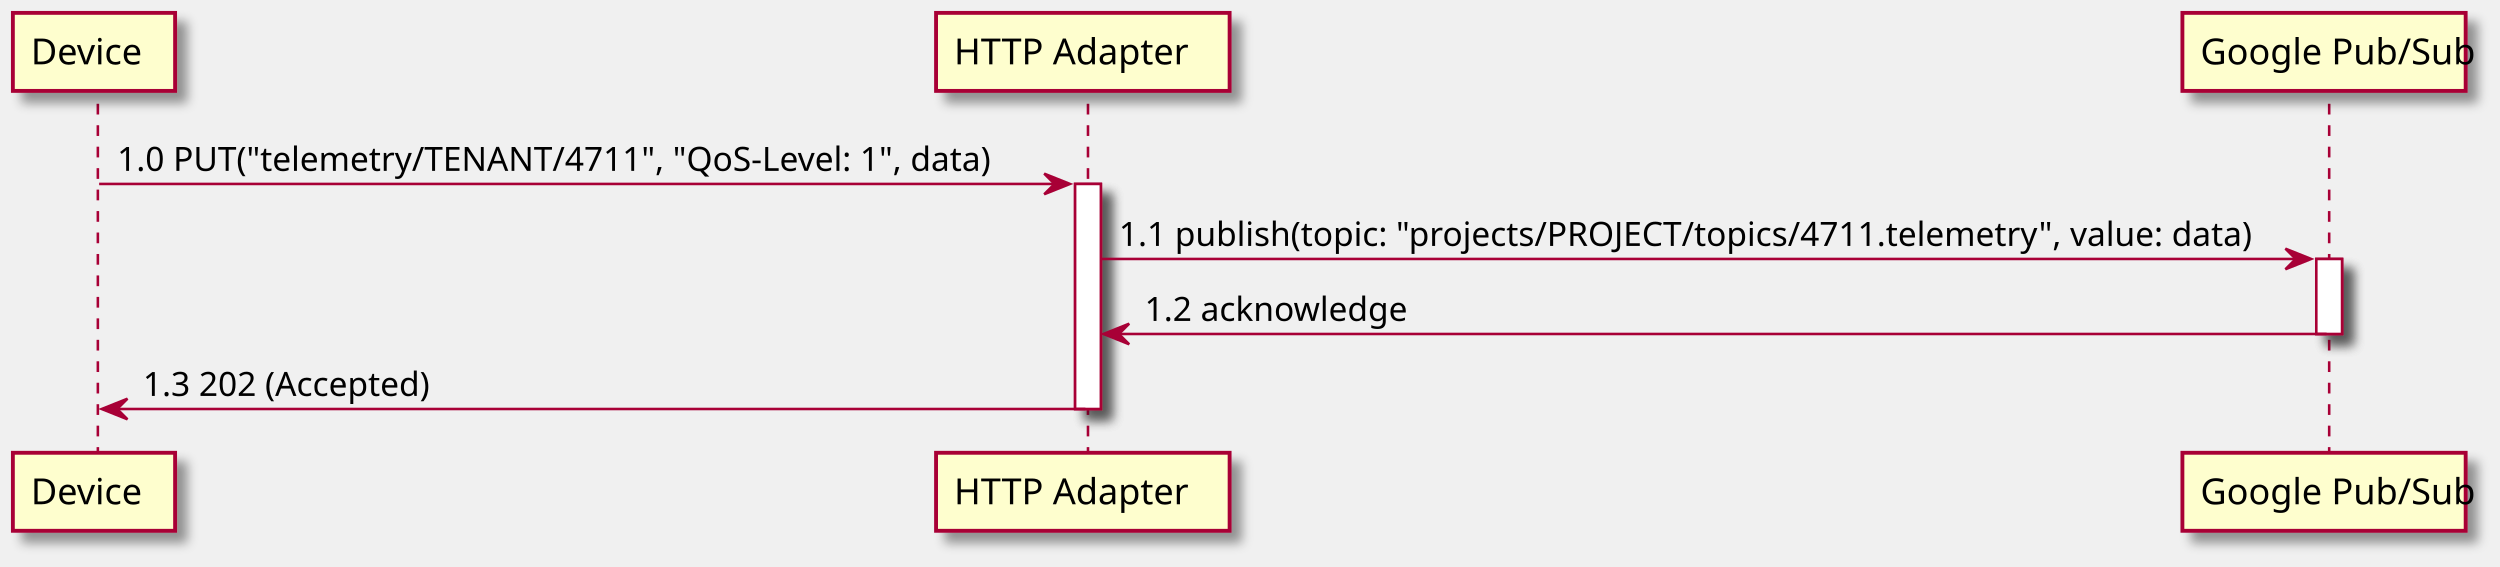
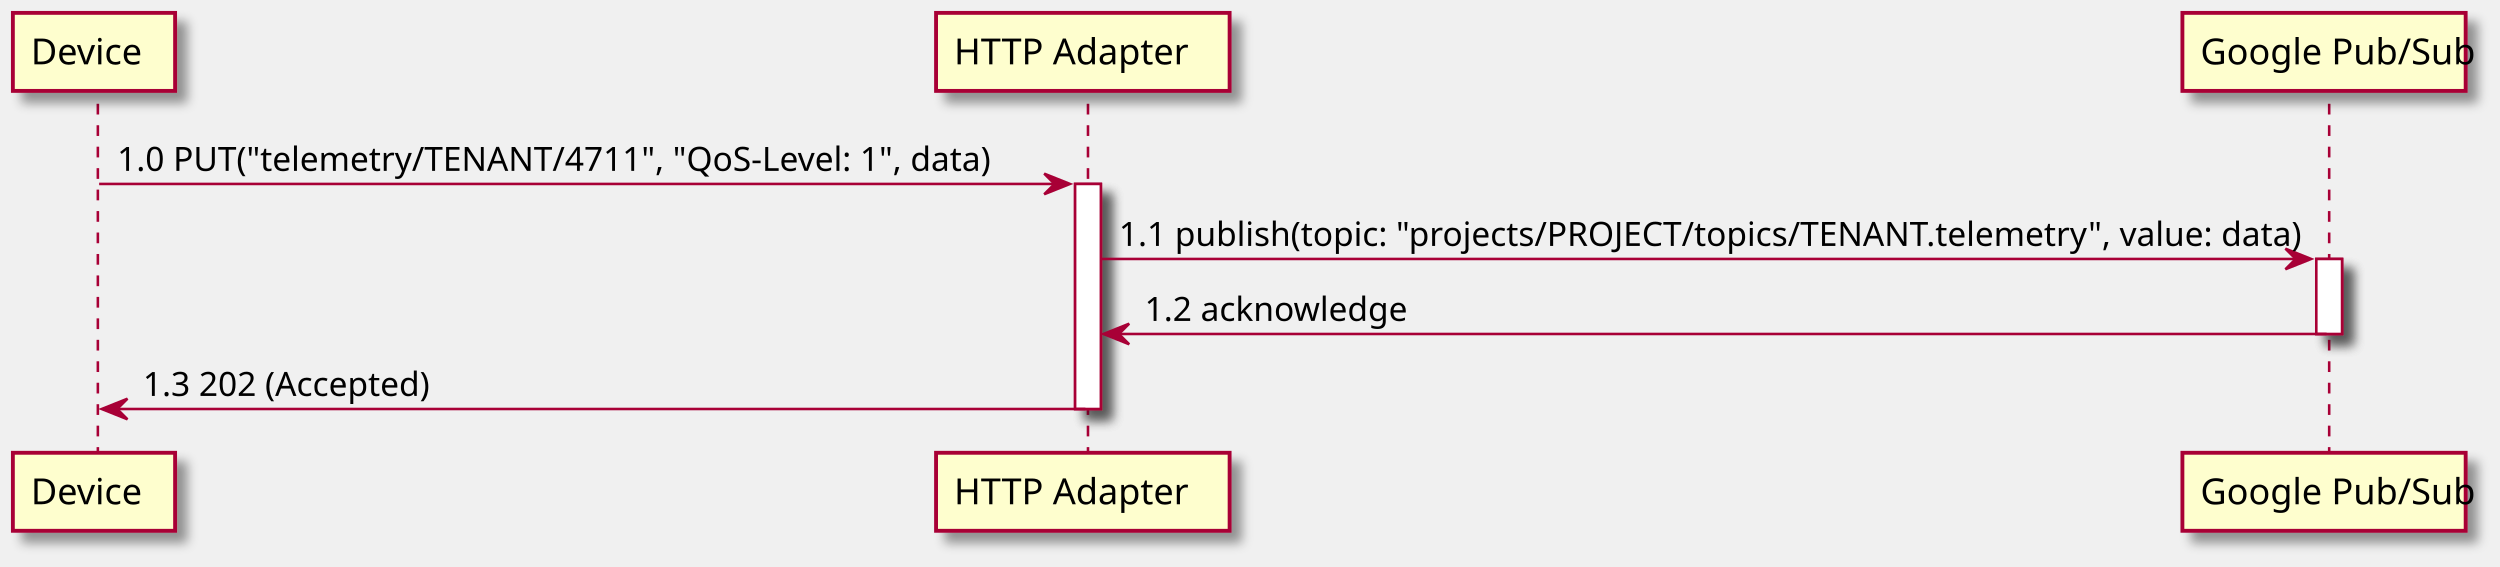
<svg xmlns="http://www.w3.org/2000/svg" contentscripttype="application/ecmascript" contentstyletype="text/css" height="264px" preserveAspectRatio="none" style="width:1165px;height:264px;" version="1.1" viewBox="0 0 1165 264" width="1165.2px" zoomAndPan="magnify">
  <defs>
    <filter height="300%" id="fp111c7gxlk6r" width="300%" x="-1" y="-1">
      <feGaussianBlur result="blurOut" stdDeviation="2.4" />
      <feColorMatrix in="blurOut" result="blurOut2" type="matrix" values="0 0 0 0 0 0 0 0 0 0 0 0 0 0 0 0 0 0 .4 0" />
      <feOffset dx="4.8" dy="4.8" in="blurOut2" result="blurOut3" />
      <feBlend in="SourceGraphic" in2="blurOut3" mode="normal" />
    </filter>
  </defs>
  <g>
    <rect fill="#FFFFFF" filter="url(#fp111c7gxlk6r)" height="104.878" style="stroke: #A80036; stroke-width: 1.2;" width="12" x="501" y="85.716" />
    <rect fill="#FFFFFF" filter="url(#fp111c7gxlk6r)" height="34.959" style="stroke: #A80036; stroke-width: 1.2;" width="12" x="1079.4" y="120.675" />
    <line style="stroke: #A80036; stroke-width: 1.2; stroke-dasharray: 5.0,5.0;" x1="45.6" x2="45.6" y1="48.356" y2="212.194" />
    <line style="stroke: #A80036; stroke-width: 1.2; stroke-dasharray: 5.0,5.0;" x1="507" x2="507" y1="48.356" y2="212.194" />
    <line style="stroke: #A80036; stroke-width: 1.2; stroke-dasharray: 5.0,5.0;" x1="1085.4" x2="1085.4" y1="48.356" y2="212.194" />
    <rect fill="#FEFECE" filter="url(#fp111c7gxlk6r)" height="36.356" style="stroke: #A80036; stroke-width: 1.8;" width="75.6" x="6" y="6" />
    <text fill="#000000" font-family="sans-serif" font-size="16.8" lengthAdjust="spacingAndGlyphs" textLength="58.8" x="14.4" y="29.994" style="white-space: pre;">Device</text>
    <rect fill="#FEFECE" filter="url(#fp111c7gxlk6r)" height="36.356" style="stroke: #A80036; stroke-width: 1.8;" width="75.6" x="6" y="210.994" />
    <text fill="#000000" font-family="sans-serif" font-size="16.8" lengthAdjust="spacingAndGlyphs" textLength="58.8" x="14.4" y="234.988" style="white-space: pre;">Device</text>
    <rect fill="#FEFECE" filter="url(#fp111c7gxlk6r)" height="36.356" style="stroke: #A80036; stroke-width: 1.8;" width="136.8" x="436.2" y="6" />
    <text fill="#000000" font-family="sans-serif" font-size="16.8" lengthAdjust="spacingAndGlyphs" textLength="120" x="444.6" y="29.994" style="white-space: pre;">HTTP Adapter</text>
    <rect fill="#FEFECE" filter="url(#fp111c7gxlk6r)" height="36.356" style="stroke: #A80036; stroke-width: 1.8;" width="136.8" x="436.2" y="210.994" />
    <text fill="#000000" font-family="sans-serif" font-size="16.8" lengthAdjust="spacingAndGlyphs" textLength="120" x="444.6" y="234.988" style="white-space: pre;">HTTP Adapter</text>
    <rect fill="#FEFECE" filter="url(#fp111c7gxlk6r)" height="36.356" style="stroke: #A80036; stroke-width: 1.8;" width="132" x="1017" y="6" />
    <text fill="#000000" font-family="sans-serif" font-size="16.8" lengthAdjust="spacingAndGlyphs" textLength="115.2" x="1025.4" y="29.994" style="white-space: pre;">Google Pub/Sub</text>
    <rect fill="#FEFECE" filter="url(#fp111c7gxlk6r)" height="36.356" style="stroke: #A80036; stroke-width: 1.8;" width="132" x="1017" y="210.994" />
    <text fill="#000000" font-family="sans-serif" font-size="16.8" lengthAdjust="spacingAndGlyphs" textLength="115.2" x="1025.4" y="234.988" style="white-space: pre;">Google Pub/Sub</text>
    <rect fill="#FFFFFF" filter="url(#fp111c7gxlk6r)" height="104.878" style="stroke: #A80036; stroke-width: 1.2;" width="12" x="501" y="85.716" />
    <rect fill="#FFFFFF" filter="url(#fp111c7gxlk6r)" height="34.959" style="stroke: #A80036; stroke-width: 1.2;" width="12" x="1079.4" y="120.675" />
    <polygon fill="#A80036" points="486.6,80.916,498.6,85.716,486.6,90.516,491.4,85.716" style="stroke: #A80036; stroke-width: 1.2;" />
    <line style="stroke: #A80036; stroke-width: 1.2;" x1="46.2" x2="493.8" y1="85.716" y2="85.716" />
    <text fill="#000000" font-family="sans-serif" font-size="15.6" lengthAdjust="spacingAndGlyphs" textLength="432" x="54.6" y="79.636" style="white-space: pre;">1.0 PUT("telemetry/TENANT/4711", "QoS-Level: 1", data)</text>
    <polygon fill="#A80036" points="1065,115.875,1077,120.675,1065,125.475,1069.8,120.675" style="stroke: #A80036; stroke-width: 1.2;" />
    <line style="stroke: #A80036; stroke-width: 1.2;" x1="513" x2="1072.2" y1="120.675" y2="120.675" />
-     <text fill="#000000" font-family="sans-serif" font-size="15.6" lengthAdjust="spacingAndGlyphs" textLength="543.6" x="521.4" y="114.596" style="white-space: pre;">1.1 publish(topic: "projects/PROJECT/topics/4711.telemetry", value: data)</text>
+     <text fill="#000000" font-family="sans-serif" font-size="15.6" lengthAdjust="spacingAndGlyphs" textLength="543.6" x="521.4" y="114.596" style="white-space: pre;">1.1 publish(topic: "projects/PROJECT/topics/TENANT.telemetry", value: data)</text>
    <polygon fill="#A80036" points="526.2,150.834,514.2,155.634,526.2,160.434,521.4,155.634" style="stroke: #A80036; stroke-width: 1.2;" />
    <line style="stroke: #A80036; stroke-width: 1.2;" x1="519" x2="1084.2" y1="155.634" y2="155.634" />
    <text fill="#000000" font-family="sans-serif" font-size="15.6" lengthAdjust="spacingAndGlyphs" textLength="129.6" x="533.4" y="149.555" style="white-space: pre;">1.2 acknowledge</text>
    <polygon fill="#A80036" points="59.4,185.794,47.4,190.594,59.4,195.394,54.6,190.594" style="stroke: #A80036; stroke-width: 1.2;" />
    <line style="stroke: #A80036; stroke-width: 1.2;" x1="52.2" x2="505.8" y1="190.594" y2="190.594" />
    <text fill="#000000" font-family="sans-serif" font-size="15.6" lengthAdjust="spacingAndGlyphs" textLength="146.4" x="66.6" y="184.515" style="white-space: pre;">1.3 202 (Accepted)</text>
  </g>
</svg>
